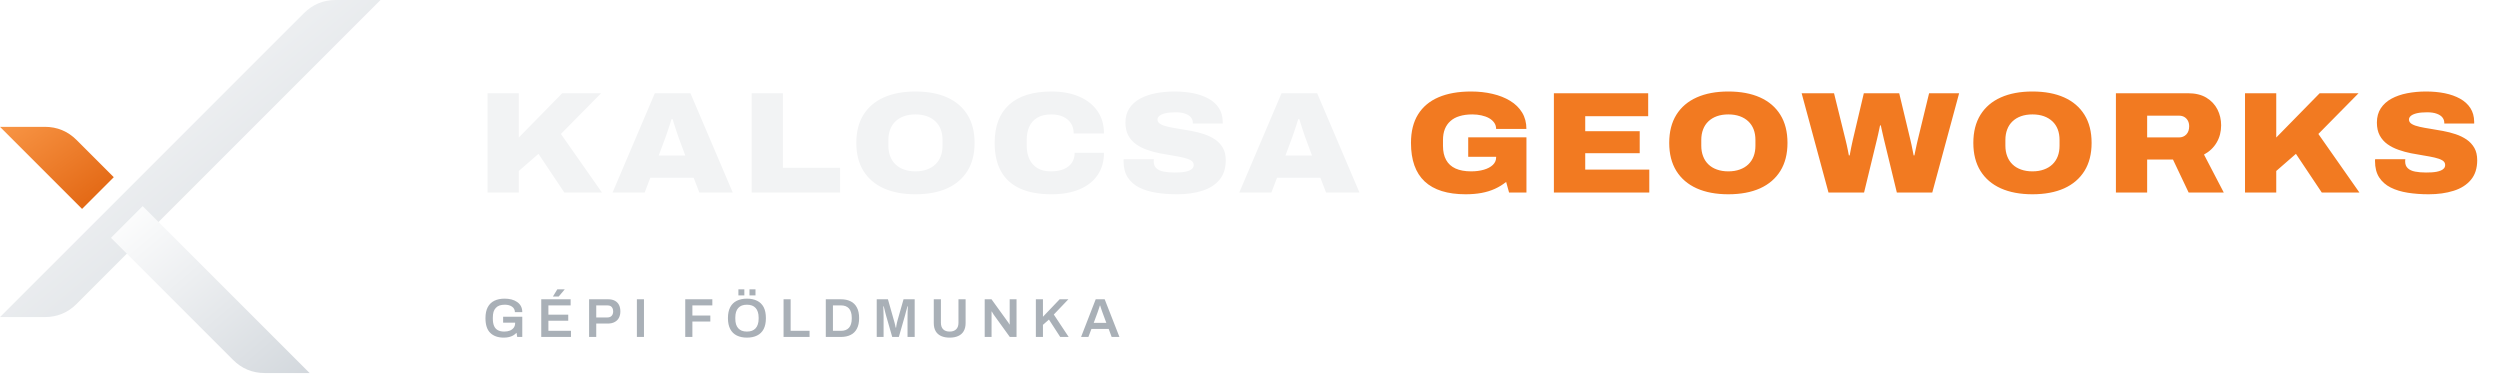
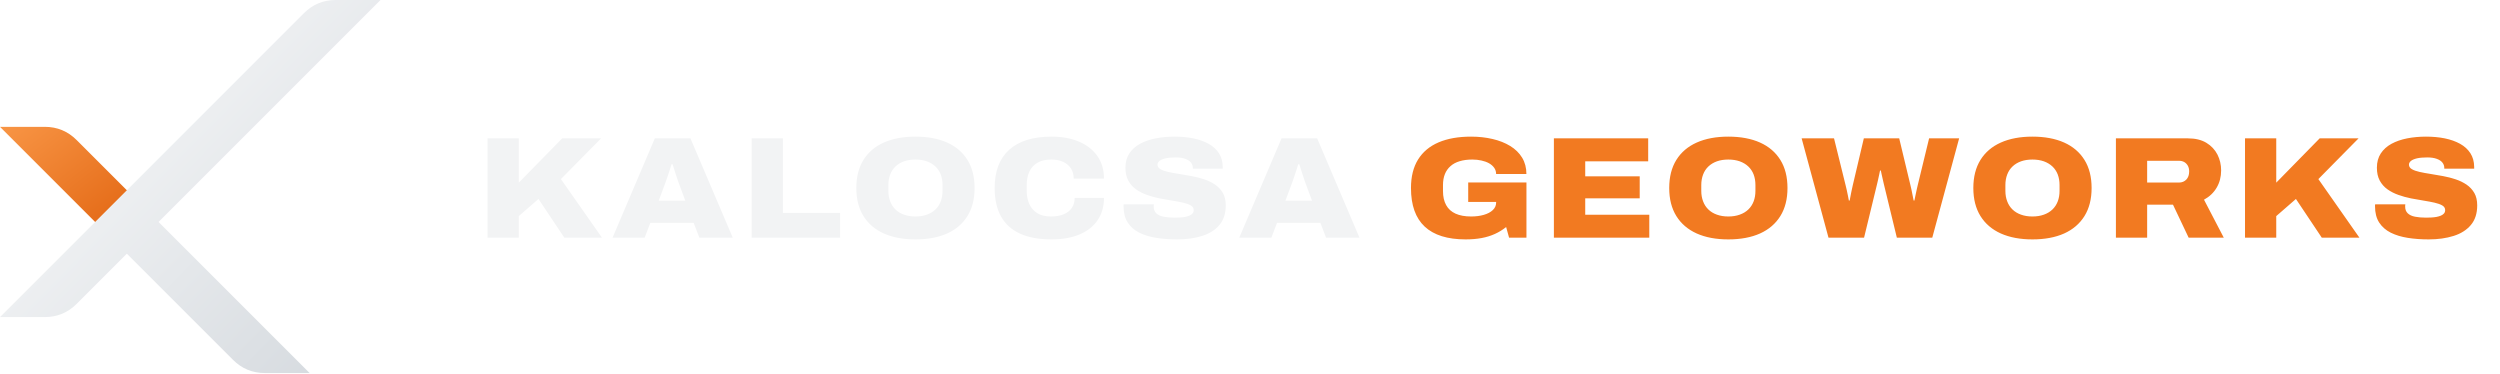
<svg xmlns="http://www.w3.org/2000/svg" viewBox="0 0 415.5 62.0" role="img" aria-label="Kalocsa GeoWorks">
  <defs>
    <linearGradient id="kgF27A21" x1="0" y1="0" x2="1" y2="1">
      <stop offset="0" stop-color="#F89545" />
      <stop offset="1" stop-color="#E0620E" />
    </linearGradient>
-     <linearGradient id="kg1E2226" x1="0" y1="0" x2="1" y2="1">
+     <linearGradient id="kg1E2226" gradientUnits="userSpaceOnUse" x1="0" y1="0" x2="102" y2="100">
      <stop offset="0" stop-color="#30363C" />
      <stop offset="1" stop-color="#15181B" />
    </linearGradient>
-     <linearGradient id="kgF2F3F4" x1="0" y1="0" x2="1" y2="1">
+     <linearGradient id="kgF2F3F4" gradientUnits="userSpaceOnUse" x1="0" y1="0" x2="102" y2="100">
      <stop offset="0" stop-color="#FFFFFF" />
      <stop offset="1" stop-color="#D3D8DD" />
    </linearGradient>
  </defs>
  <g transform="translate(0.00 0.00) scale(0.62)">
+     <path d="M0.00 34.00L12.00 34.00Q17.00 34.00 20.54 37.54L38.25 55.25L29.75 63.75Z" fill="url(#kgF27A21)" />
+     <path d="M29.75 63.75L38.25 55.25L83.00 100.00L71.00 100.00Q66.00 100.00 62.46 96.46Z" fill="url(#kgF2F3F4)" />
    <path d="M0.00 85.00L12.00 85.00Q17.00 85.00 20.54 81.46L102.00 0.00L90.00 0.00Q85.00 0.00 81.46 3.54Z" fill="url(#kgF2F3F4)" />
-     <path d="M29.75 63.75L38.25 55.25L83.00 100.00L71.00 100.00Q66.00 100.00 62.46 96.46Z" fill="url(#kgF2F3F4)" />
-     <path d="M0.00 34.00L12.00 34.00Q17.00 34.00 20.54 37.54L30.50 47.50L22.00 56.00Z" fill="url(#kgF27A21)" />
  </g>
-   <g transform="translate(79.2 32) scale(.8)">
+   <g transform="translate(79.2 39.5) scale(.8)">
    <path d="M2.29 0V-20.63H8.78V-11.43L17.8 -20.63H25.88L17.53 -12.17L26.06 0H18.24L12.87 -8.04L8.78 -4.48V0ZM28.26 0 37.04 -20.63H44.44L53.23 0H46.29L45.11 -3.07H36.1L34.93 0ZM37.85 -7.69H43.37L41.98 -11.43Q41.87 -11.73 41.71 -12.21Q41.54 -12.68 41.37 -13.24Q41.19 -13.79 41.02 -14.33Q40.86 -14.86 40.73 -15.25H40.51Q40.35 -14.71 40.12 -14.01Q39.89 -13.32 39.66 -12.63Q39.43 -11.94 39.24 -11.42ZM57.16 0V-20.63H63.65V-5.14H75.53V0ZM91.17 0.36Q87.37 0.36 84.61 -0.87Q81.86 -2.11 80.38 -4.49Q78.9 -6.88 78.9 -10.31Q78.9 -13.77 80.38 -16.15Q81.86 -18.53 84.61 -19.76Q87.37 -20.99 91.17 -20.99Q95.02 -20.99 97.77 -19.76Q100.51 -18.53 101.99 -16.15Q103.47 -13.77 103.47 -10.31Q103.47 -6.88 101.99 -4.49Q100.51 -2.11 97.77 -0.87Q95.02 0.36 91.17 0.36ZM91.18 -4.4Q92.5 -4.4 93.55 -4.78Q94.6 -5.15 95.33 -5.85Q96.06 -6.55 96.44 -7.54Q96.81 -8.52 96.81 -9.72V-10.94Q96.81 -12.13 96.44 -13.12Q96.06 -14.1 95.33 -14.79Q94.6 -15.48 93.55 -15.86Q92.5 -16.23 91.18 -16.23Q89.86 -16.23 88.81 -15.86Q87.76 -15.48 87.04 -14.79Q86.31 -14.1 85.94 -13.12Q85.56 -12.13 85.56 -10.94V-9.72Q85.56 -8.52 85.94 -7.54Q86.31 -6.55 87.04 -5.85Q87.76 -5.15 88.81 -4.78Q89.86 -4.4 91.18 -4.4ZM119.45 0.36Q115.54 0.36 112.91 -0.84Q110.28 -2.04 108.96 -4.41Q107.64 -6.79 107.64 -10.32Q107.64 -15.54 110.66 -18.26Q113.68 -20.99 119.47 -20.99Q122.7 -20.99 125.15 -19.95Q127.6 -18.92 128.98 -16.96Q130.35 -15.01 130.35 -12.27H124.06Q124.06 -13.48 123.5 -14.37Q122.93 -15.25 121.89 -15.74Q120.85 -16.23 119.41 -16.23Q117.65 -16.23 116.52 -15.56Q115.38 -14.89 114.84 -13.7Q114.3 -12.51 114.3 -10.94V-9.7Q114.3 -8.16 114.85 -6.96Q115.4 -5.76 116.51 -5.08Q117.61 -4.4 119.33 -4.4Q120.91 -4.4 122.01 -4.87Q123.1 -5.33 123.68 -6.19Q124.26 -7.06 124.26 -8.25H130.35Q130.35 -5.58 129.04 -3.65Q127.73 -1.71 125.29 -0.68Q122.85 0.36 119.45 0.36ZM145.55 0.36Q143.23 0.36 141.22 0.04Q139.2 -0.28 137.68 -1.04Q136.15 -1.81 135.28 -3.15Q134.42 -4.49 134.42 -6.52Q134.42 -6.59 134.42 -6.7Q134.42 -6.81 134.45 -6.93H140.72Q140.69 -6.81 140.69 -6.7Q140.68 -6.58 140.68 -6.48Q140.68 -5.57 141.22 -5.06Q141.76 -4.54 142.75 -4.35Q143.73 -4.16 145.01 -4.16Q145.55 -4.16 146.12 -4.19Q146.68 -4.22 147.19 -4.31Q147.7 -4.41 148.11 -4.58Q148.52 -4.76 148.76 -5.04Q148.99 -5.32 148.99 -5.73Q148.99 -6.34 148.4 -6.69Q147.8 -7.04 146.79 -7.27Q145.77 -7.5 144.51 -7.7Q143.25 -7.9 141.9 -8.16Q140.55 -8.43 139.29 -8.88Q138.03 -9.32 137.01 -10.04Q136 -10.76 135.4 -11.86Q134.81 -12.96 134.81 -14.53Q134.81 -16.27 135.62 -17.5Q136.43 -18.73 137.84 -19.5Q139.26 -20.27 141.1 -20.63Q142.95 -20.99 145.01 -20.99Q147.11 -20.99 148.91 -20.63Q150.72 -20.26 152.09 -19.5Q153.46 -18.74 154.23 -17.55Q155 -16.36 155.02 -14.71V-14.34H148.81V-14.5Q148.81 -15.1 148.43 -15.59Q148.05 -16.08 147.26 -16.37Q146.47 -16.67 145.25 -16.67Q143.99 -16.67 143.14 -16.48Q142.29 -16.28 141.88 -15.94Q141.47 -15.59 141.47 -15.18Q141.47 -14.59 142.06 -14.24Q142.66 -13.88 143.67 -13.66Q144.69 -13.43 145.95 -13.24Q147.2 -13.04 148.56 -12.79Q149.91 -12.54 151.17 -12.12Q152.43 -11.7 153.45 -11.01Q154.46 -10.31 155.06 -9.27Q155.65 -8.23 155.65 -6.71Q155.65 -4.2 154.34 -2.64Q153.02 -1.07 150.74 -0.36Q148.46 0.36 145.55 0.36ZM158.46 0 167.24 -20.63H174.64L183.43 0H176.49L175.31 -3.07H166.3L165.13 0ZM168.05 -7.69H173.57L172.18 -11.43Q172.07 -11.73 171.91 -12.21Q171.74 -12.68 171.57 -13.24Q171.39 -13.79 171.22 -14.33Q171.06 -14.86 170.93 -15.25H170.71Q170.55 -14.71 170.32 -14.01Q170.09 -13.32 169.86 -12.63Q169.63 -11.94 169.44 -11.42Z" fill="#F2F3F4" />
    <path transform="translate(192.7 0)" d="M12.78 0.36Q7.13 0.36 4.28 -2.3Q1.43 -4.96 1.43 -10.31Q1.43 -13.86 2.9 -16.23Q4.37 -18.6 7.17 -19.8Q9.96 -20.99 13.91 -20.99Q16.29 -20.99 18.37 -20.5Q20.45 -20.02 22.04 -19.05Q23.63 -18.08 24.52 -16.62Q25.41 -15.16 25.41 -13.22H19.12Q19.12 -13.94 18.73 -14.5Q18.33 -15.07 17.64 -15.46Q16.95 -15.84 16.06 -16.03Q15.17 -16.23 14.18 -16.23Q12.68 -16.23 11.54 -15.88Q10.39 -15.54 9.63 -14.85Q8.86 -14.17 8.47 -13.19Q8.08 -12.21 8.08 -10.93V-9.7Q8.08 -7.94 8.74 -6.76Q9.39 -5.58 10.69 -4.99Q12 -4.4 13.92 -4.4Q15.38 -4.4 16.56 -4.74Q17.74 -5.08 18.43 -5.73Q19.12 -6.39 19.12 -7.28V-7.42H13.32V-11.47H25.42V0H21.81L21.2 -2.21Q20.15 -1.36 18.88 -0.78Q17.61 -0.2 16.1 0.08Q14.59 0.36 12.78 0.36ZM31.12 0V-20.63H50.71V-15.86H37.63V-12.74H48.95V-8.17H37.63V-4.77H50.94V0ZM67.35 0.36Q63.55 0.36 60.79 -0.87Q58.04 -2.11 56.56 -4.49Q55.08 -6.88 55.08 -10.31Q55.08 -13.77 56.56 -16.15Q58.04 -18.53 60.79 -19.76Q63.55 -20.99 67.35 -20.99Q71.2 -20.99 73.95 -19.76Q76.69 -18.53 78.17 -16.15Q79.65 -13.77 79.65 -10.31Q79.65 -6.88 78.17 -4.49Q76.69 -2.11 73.95 -0.87Q71.2 0.36 67.35 0.36ZM67.36 -4.4Q68.68 -4.4 69.73 -4.78Q70.78 -5.15 71.51 -5.85Q72.24 -6.55 72.62 -7.54Q72.99 -8.52 72.99 -9.72V-10.94Q72.99 -12.13 72.62 -13.12Q72.24 -14.1 71.51 -14.79Q70.78 -15.48 69.73 -15.86Q68.68 -16.23 67.36 -16.23Q66.04 -16.23 64.99 -15.86Q63.94 -15.48 63.22 -14.79Q62.49 -14.1 62.12 -13.12Q61.74 -12.13 61.74 -10.94V-9.72Q61.74 -8.52 62.12 -7.54Q62.49 -6.55 63.22 -5.85Q63.94 -5.15 64.99 -4.78Q66.04 -4.4 67.36 -4.4ZM88.17 0 82.59 -20.63H89.32L91.73 -10.87Q91.85 -10.43 91.97 -9.86Q92.09 -9.28 92.21 -8.71Q92.33 -8.14 92.4 -7.72H92.57Q92.63 -8.03 92.71 -8.45Q92.79 -8.86 92.87 -9.29Q92.95 -9.72 93.05 -10.14Q93.14 -10.56 93.21 -10.87L95.51 -20.63H102.86L105.2 -10.87Q105.3 -10.48 105.42 -9.91Q105.54 -9.35 105.65 -8.76Q105.77 -8.17 105.86 -7.72H106.02Q106.08 -8.05 106.17 -8.46Q106.26 -8.87 106.35 -9.3Q106.43 -9.73 106.53 -10.14Q106.62 -10.54 106.7 -10.87L109.07 -20.63H115.31L109.73 0H102.37L99.67 -11.13Q99.57 -11.57 99.45 -12.09Q99.32 -12.62 99.22 -13.11Q99.11 -13.61 99.04 -13.95H98.88Q98.8 -13.57 98.69 -13.05Q98.58 -12.53 98.47 -12.03Q98.35 -11.52 98.26 -11.13L95.56 0ZM130.53 0.36Q126.73 0.36 123.97 -0.87Q121.22 -2.11 119.74 -4.49Q118.26 -6.88 118.26 -10.31Q118.26 -13.77 119.74 -16.15Q121.22 -18.53 123.97 -19.76Q126.73 -20.99 130.53 -20.99Q134.38 -20.99 137.13 -19.76Q139.87 -18.53 141.35 -16.15Q142.83 -13.77 142.83 -10.31Q142.83 -6.88 141.35 -4.49Q139.87 -2.11 137.13 -0.87Q134.38 0.36 130.53 0.36ZM130.54 -4.4Q131.86 -4.4 132.91 -4.78Q133.96 -5.15 134.69 -5.85Q135.42 -6.55 135.8 -7.54Q136.17 -8.52 136.17 -9.72V-10.94Q136.17 -12.13 135.8 -13.12Q135.42 -14.1 134.69 -14.79Q133.96 -15.48 132.91 -15.86Q131.86 -16.23 130.54 -16.23Q129.22 -16.23 128.17 -15.86Q127.12 -15.48 126.4 -14.79Q125.67 -14.1 125.3 -13.12Q124.92 -12.13 124.92 -10.94V-9.72Q124.92 -8.52 125.3 -7.54Q125.67 -6.55 126.4 -5.85Q127.12 -5.15 128.17 -4.78Q129.22 -4.4 130.54 -4.4ZM147.88 0V-20.63H162.85Q165.14 -20.63 166.67 -19.71Q168.2 -18.78 168.97 -17.27Q169.74 -15.76 169.74 -13.97Q169.74 -11.97 168.81 -10.39Q167.89 -8.82 166.18 -7.89L170.29 0H162.99L159.74 -6.85H154.37V0ZM154.37 -11.45H160.98Q161.91 -11.45 162.51 -12.07Q163.1 -12.7 163.1 -13.75Q163.1 -14.44 162.83 -14.93Q162.56 -15.42 162.09 -15.7Q161.62 -15.97 160.98 -15.97H154.37ZM174.7 0V-20.63H181.19V-11.43L190.21 -20.63H198.29L189.94 -12.17L198.47 0H190.65L185.28 -8.04L181.19 -4.48V0ZM212.84 0.36Q210.52 0.36 208.51 0.04Q206.49 -0.28 204.97 -1.04Q203.44 -1.81 202.57 -3.15Q201.71 -4.49 201.71 -6.52Q201.71 -6.59 201.71 -6.7Q201.71 -6.81 201.74 -6.93H208.01Q207.98 -6.81 207.98 -6.7Q207.97 -6.58 207.97 -6.48Q207.97 -5.57 208.51 -5.06Q209.05 -4.54 210.04 -4.35Q211.02 -4.16 212.3 -4.16Q212.84 -4.16 213.41 -4.19Q213.97 -4.22 214.48 -4.31Q214.99 -4.41 215.4 -4.58Q215.81 -4.76 216.05 -5.04Q216.28 -5.32 216.28 -5.73Q216.28 -6.34 215.69 -6.69Q215.09 -7.04 214.08 -7.27Q213.06 -7.5 211.8 -7.7Q210.54 -7.9 209.19 -8.16Q207.84 -8.43 206.58 -8.88Q205.32 -9.32 204.3 -10.04Q203.29 -10.76 202.69 -11.86Q202.1 -12.96 202.1 -14.53Q202.1 -16.27 202.91 -17.5Q203.72 -18.73 205.13 -19.5Q206.55 -20.27 208.39 -20.63Q210.24 -20.99 212.3 -20.99Q214.4 -20.99 216.2 -20.63Q218.01 -20.26 219.38 -19.5Q220.75 -18.74 221.52 -17.55Q222.29 -16.36 222.31 -14.71V-14.34H216.1V-14.5Q216.1 -15.1 215.72 -15.59Q215.34 -16.08 214.55 -16.37Q213.76 -16.67 212.54 -16.67Q211.28 -16.67 210.43 -16.48Q209.58 -16.28 209.17 -15.94Q208.76 -15.59 208.76 -15.18Q208.76 -14.59 209.35 -14.24Q209.95 -13.88 210.96 -13.66Q211.98 -13.43 213.24 -13.24Q214.49 -13.04 215.85 -12.79Q217.2 -12.54 218.46 -12.12Q219.72 -11.7 220.74 -11.01Q221.75 -10.31 222.35 -9.27Q222.94 -8.23 222.94 -6.71Q222.94 -4.2 221.63 -2.64Q220.31 -1.07 218.03 -0.36Q215.75 0.36 212.84 0.36Z" fill="#F27A21" />
  </g>
-   <path transform="translate(80.2 56) scale(.95)" d="M3.72 0.12Q2.2 0.12 1.35 -0.71Q0.51 -1.53 0.51 -3.29Q0.51 -4.45 0.91 -5.21Q1.31 -5.96 2.06 -6.33Q2.81 -6.7 3.87 -6.7Q4.5 -6.7 5.06 -6.56Q5.62 -6.41 6.04 -6.12Q6.47 -5.83 6.71 -5.39Q6.95 -4.94 6.95 -4.34H5.66Q5.66 -4.66 5.52 -4.9Q5.39 -5.15 5.14 -5.31Q4.9 -5.48 4.58 -5.56Q4.26 -5.64 3.91 -5.64Q3.38 -5.64 2.98 -5.51Q2.58 -5.37 2.32 -5.08Q2.05 -4.8 1.92 -4.38Q1.8 -3.96 1.8 -3.39V-3.19Q1.8 -2.41 2.02 -1.91Q2.24 -1.41 2.68 -1.18Q3.13 -0.94 3.79 -0.94Q4.36 -0.94 4.79 -1.11Q5.21 -1.29 5.46 -1.62Q5.7 -1.95 5.7 -2.43V-2.5H3.6V-3.53H6.95V0H6.06L5.95 -0.73Q5.66 -0.44 5.34 -0.25Q5.01 -0.07 4.62 0.02Q4.22 0.12 3.72 0.12ZM10.27 0V-6.59H15.41V-5.52H11.52V-3.9H14.99V-2.83H11.52V-1.07H15.47V0ZM12.31 -7.07 13.08 -8.33H14.35L14.36 -8.3L13.32 -7.07ZM18.64 0V-6.59H21.95Q22.68 -6.59 23.15 -6.33Q23.63 -6.07 23.87 -5.6Q24.11 -5.13 24.11 -4.47Q24.11 -3.83 23.86 -3.35Q23.61 -2.87 23.11 -2.61Q22.62 -2.34 21.88 -2.34H19.89V0ZM19.89 -3.41H21.84Q22.32 -3.41 22.58 -3.69Q22.85 -3.97 22.85 -4.47Q22.85 -4.81 22.73 -5.04Q22.62 -5.27 22.4 -5.4Q22.18 -5.52 21.84 -5.52H19.89ZM27 0V-6.59H28.24V0ZM35.46 0V-6.59H40.2V-5.52H36.71V-3.75H39.85V-2.69H36.71V0ZM46.25 0.12Q45.23 0.12 44.48 -0.25Q43.73 -0.62 43.33 -1.38Q42.93 -2.14 42.93 -3.29Q42.93 -4.45 43.33 -5.21Q43.73 -5.96 44.48 -6.33Q45.23 -6.7 46.25 -6.7Q47.29 -6.7 48.03 -6.33Q48.78 -5.96 49.18 -5.21Q49.57 -4.45 49.57 -3.29Q49.57 -2.14 49.18 -1.38Q48.78 -0.62 48.03 -0.25Q47.29 0.12 46.25 0.12ZM46.25 -0.94Q46.75 -0.94 47.13 -1.08Q47.51 -1.23 47.77 -1.51Q48.03 -1.8 48.16 -2.21Q48.3 -2.63 48.3 -3.18V-3.39Q48.3 -3.95 48.16 -4.37Q48.03 -4.79 47.77 -5.07Q47.51 -5.36 47.13 -5.5Q46.75 -5.64 46.25 -5.64Q45.75 -5.64 45.37 -5.5Q45 -5.36 44.74 -5.07Q44.48 -4.79 44.35 -4.37Q44.22 -3.95 44.22 -3.39V-3.18Q44.22 -2.63 44.35 -2.21Q44.48 -1.8 44.74 -1.51Q45 -1.23 45.37 -1.08Q45.75 -0.94 46.25 -0.94ZM44.76 -7.27V-8.33H45.8V-7.27ZM46.7 -7.27V-8.33H47.75V-7.27ZM52.66 0V-6.59H53.9V-1.08H57.21V0ZM60.05 0V-6.59H62.69Q63.69 -6.59 64.4 -6.23Q65.11 -5.88 65.49 -5.15Q65.88 -4.43 65.88 -3.29Q65.88 -2.17 65.49 -1.44Q65.11 -0.71 64.4 -0.36Q63.69 0 62.69 0ZM61.3 -1.07H62.69Q63.15 -1.07 63.5 -1.2Q63.86 -1.33 64.1 -1.6Q64.34 -1.86 64.46 -2.26Q64.59 -2.66 64.59 -3.19V-3.39Q64.59 -3.93 64.46 -4.32Q64.34 -4.72 64.1 -4.99Q63.86 -5.25 63.5 -5.39Q63.15 -5.52 62.69 -5.52H61.3ZM68.96 0V-6.59H70.92L71.96 -2.92Q72.02 -2.73 72.08 -2.49Q72.13 -2.25 72.19 -2.03Q72.24 -1.8 72.27 -1.64H72.35Q72.36 -1.79 72.4 -2Q72.44 -2.21 72.49 -2.45Q72.55 -2.7 72.61 -2.93L73.65 -6.59H75.6V0H74.35V-3.33Q74.35 -3.77 74.36 -4.21Q74.37 -4.66 74.39 -4.97Q74.4 -5.29 74.4 -5.35H74.32Q74.3 -5.26 74.23 -4.97Q74.15 -4.68 74.06 -4.35Q73.98 -4.01 73.91 -3.77L72.83 0H71.67L70.59 -3.76Q70.53 -3.96 70.46 -4.25Q70.39 -4.53 70.32 -4.83Q70.24 -5.13 70.19 -5.35H70.11Q70.12 -5.09 70.13 -4.73Q70.14 -4.37 70.15 -4Q70.16 -3.63 70.16 -3.33V0ZM81.72 0.12Q80.85 0.12 80.23 -0.16Q79.6 -0.44 79.27 -1.01Q78.94 -1.58 78.94 -2.44V-6.59H80.19V-2.48Q80.19 -1.72 80.59 -1.33Q80.99 -0.94 81.72 -0.94Q82.44 -0.94 82.85 -1.33Q83.26 -1.72 83.26 -2.48V-6.59H84.51V-2.44Q84.51 -1.58 84.17 -1.01Q83.84 -0.44 83.21 -0.16Q82.59 0.12 81.72 0.12ZM87.85 0V-6.59H89.04L91.85 -2.7Q91.9 -2.64 91.97 -2.54Q92.04 -2.44 92.09 -2.34Q92.15 -2.25 92.17 -2.19H92.22Q92.22 -2.32 92.22 -2.45Q92.22 -2.57 92.22 -2.7V-6.59H93.42V0H92.24L89.41 -3.92Q89.34 -4.03 89.24 -4.2Q89.14 -4.37 89.1 -4.44H89.05Q89.05 -4.31 89.05 -4.18Q89.05 -4.05 89.05 -3.92V0ZM96.8 0V-6.59H98.04V-3.53L100.96 -6.59H102.49L99.94 -3.92L102.54 0H101.06L99.09 -3.04L98.04 -2.12V0ZM104.71 0 107.27 -6.59H108.84L111.42 0H110.06L109.54 -1.4H106.52L105.99 0ZM106.92 -2.46H109.13L108.47 -4.24Q108.43 -4.34 108.38 -4.49Q108.33 -4.64 108.27 -4.81Q108.21 -4.99 108.15 -5.17Q108.1 -5.36 108.05 -5.5H108Q107.94 -5.31 107.86 -5.06Q107.78 -4.81 107.7 -4.59Q107.63 -4.37 107.58 -4.24Z" fill="#A9B0B7" />
</svg>
